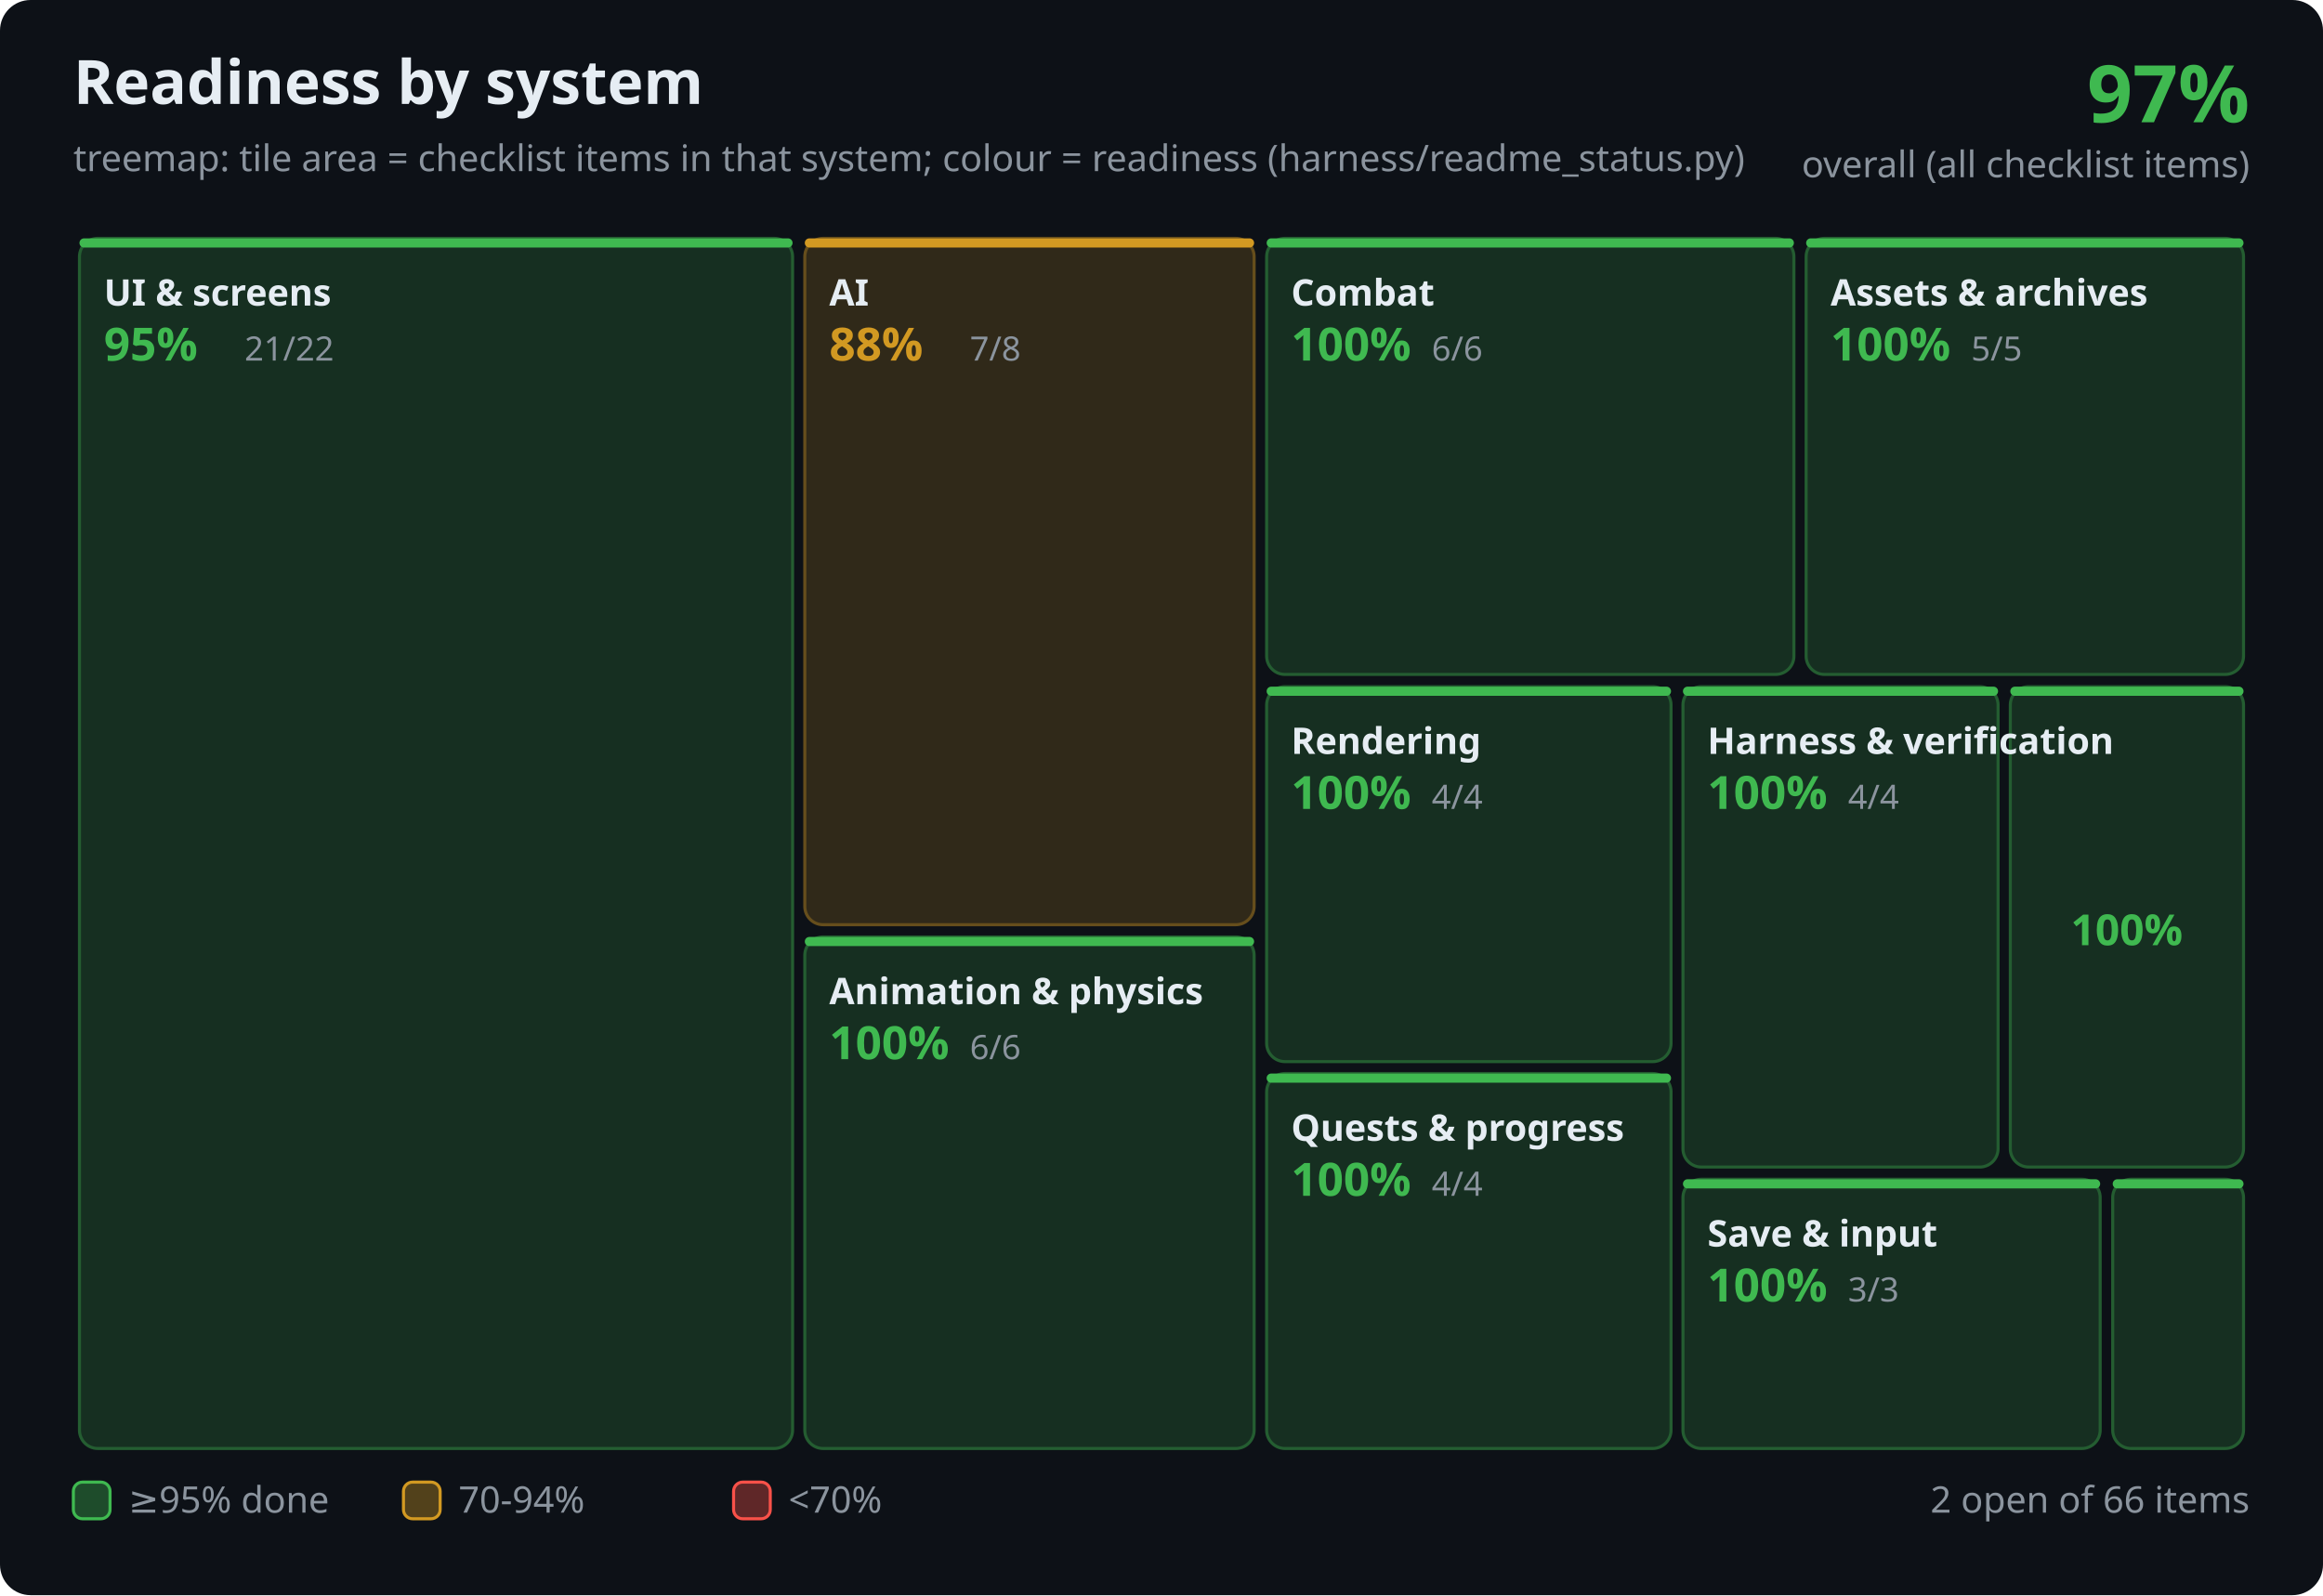
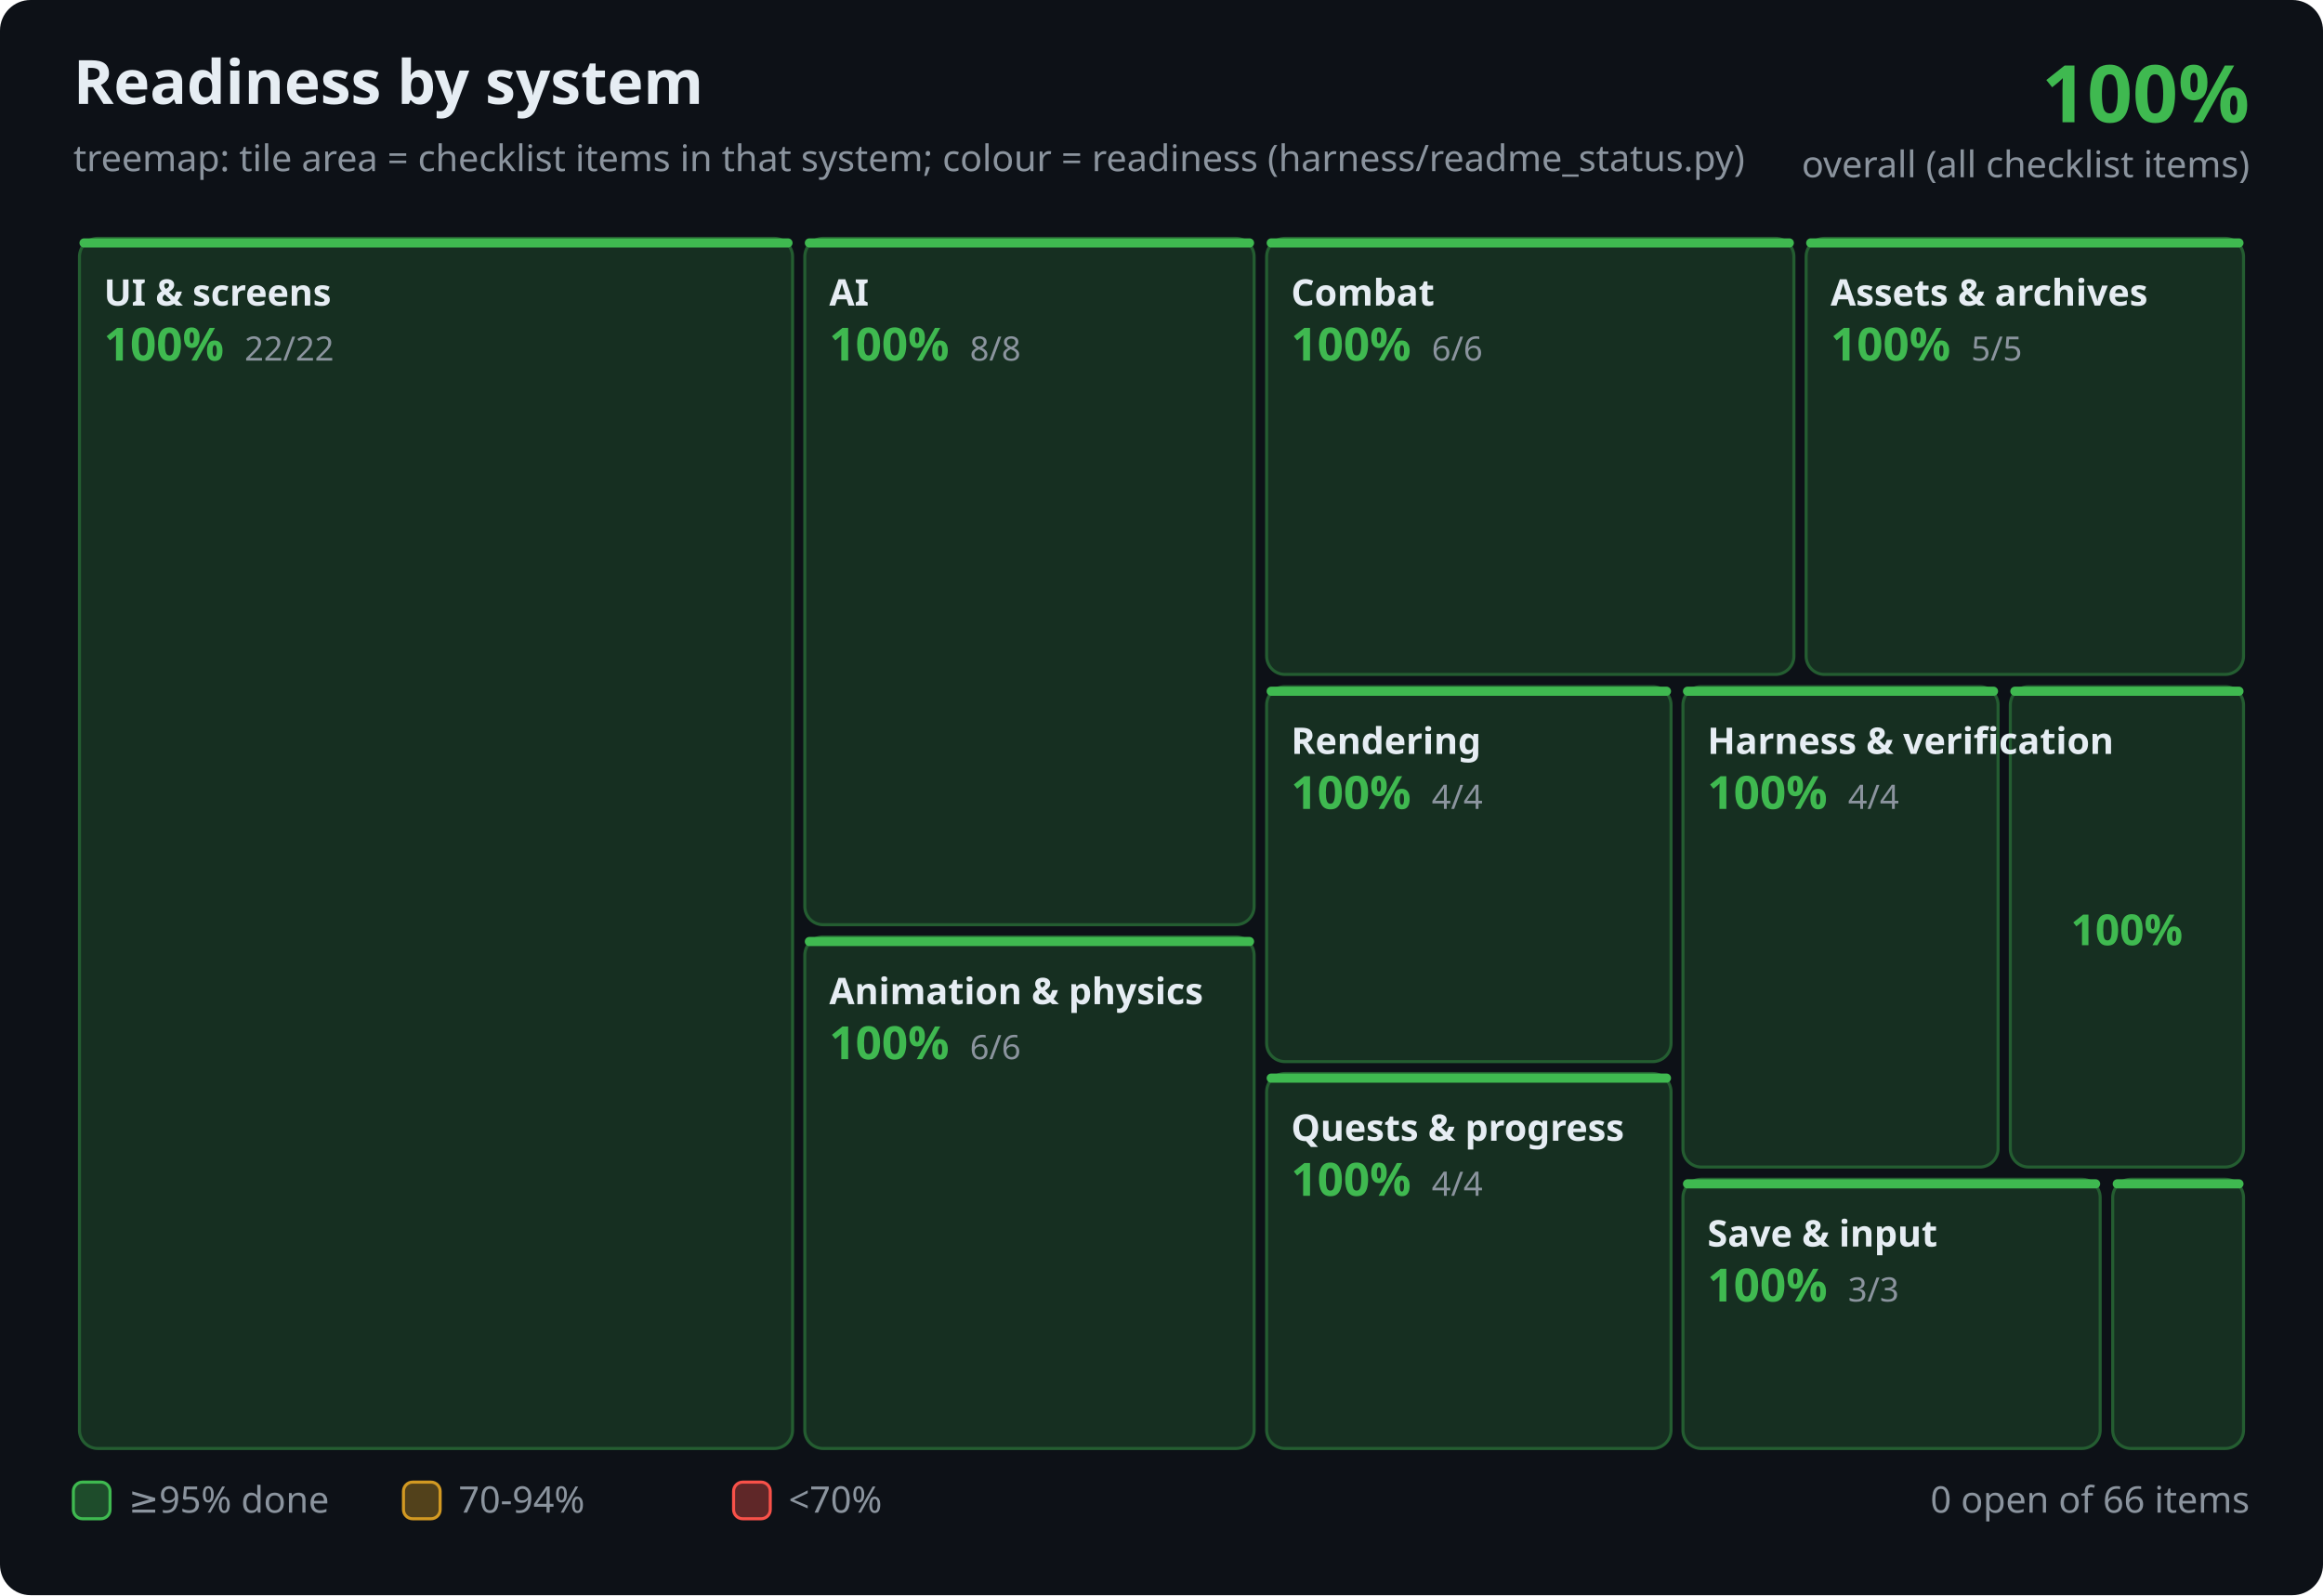
<svg xmlns="http://www.w3.org/2000/svg" width="760" height="522" viewBox="0 0 760 522" font-family="Segoe UI,Ubuntu,sans-serif">
  <rect width="760" height="522" rx="10" fill="#0d1117" />
  <text x="24" y="34" fill="#e6edf3" font-size="20" font-weight="600">Readiness by system</text>
  <text x="24" y="56" fill="#8b949e" font-size="12">treemap: tile area = checklist items in that system; colour = readiness (harness/readme_status.py)</text>
-   <text x="736" y="40" fill="#3fb950" font-size="26" font-weight="700" text-anchor="end">97%</text>
+   <text x="736" y="40" fill="#3fb950" font-size="26" font-weight="700" text-anchor="end">100%</text>
  <text x="736" y="58" fill="#8b949e" font-size="12" text-anchor="end">overall (all checklist items)</text>
  <g>
    <rect x="590.9" y="78.0" width="143.1" height="142.7" rx="6" fill="#162f21" stroke="#245d31" />
    <rect x="590.9" y="78.0" width="143.1" height="3" rx="1.5" fill="#3fb950" />
    <text x="598.9" y="100.0" fill="#e6edf3" font-size="12" font-weight="600">Assets &amp; archives</text>
    <text x="598.9" y="118.0" fill="#3fb950" font-size="15" font-weight="700">100%</text>
    <text x="644.9" y="118.0" fill="#8b949e" font-size="11">5/5</text>
  </g>
  <g>
    <rect x="414.4" y="224.7" width="132.3" height="122.7" rx="6" fill="#162f21" stroke="#245d31" />
    <rect x="414.4" y="224.7" width="132.3" height="3" rx="1.5" fill="#3fb950" />
    <text x="422.4" y="246.7" fill="#e6edf3" font-size="12" font-weight="600">Rendering</text>
    <text x="422.4" y="264.7" fill="#3fb950" font-size="15" font-weight="700">100%</text>
    <text x="468.4" y="264.7" fill="#8b949e" font-size="11">4/4</text>
  </g>
  <g>
    <rect x="263.3" y="306.6" width="147.0" height="167.4" rx="6" fill="#162f21" stroke="#245d31" />
    <rect x="263.3" y="306.6" width="147.0" height="3" rx="1.5" fill="#3fb950" />
    <text x="271.3" y="328.6" fill="#e6edf3" font-size="12" font-weight="600">Animation &amp; physics</text>
    <text x="271.3" y="346.6" fill="#3fb950" font-size="15" font-weight="700">100%</text>
    <text x="317.3" y="346.6" fill="#8b949e" font-size="11">6/6</text>
  </g>
  <g>
    <rect x="414.4" y="78.0" width="172.5" height="142.7" rx="6" fill="#162f21" stroke="#245d31" />
    <rect x="414.4" y="78.0" width="172.5" height="3" rx="1.5" fill="#3fb950" />
    <text x="422.4" y="100.0" fill="#e6edf3" font-size="12" font-weight="600">Combat</text>
    <text x="422.4" y="118.0" fill="#3fb950" font-size="15" font-weight="700">100%</text>
    <text x="468.4" y="118.0" fill="#8b949e" font-size="11">6/6</text>
  </g>
  <g>
-     <rect x="263.3" y="78.0" width="147.0" height="224.6" rx="6" fill="#302919" stroke="#664e1c" />
-     <rect x="263.3" y="78.0" width="147.0" height="3" rx="1.5" fill="#d29922" />
+     <rect x="263.3" y="78.0" width="147.0" height="224.6" rx="6" fill="#162f21" stroke="#245d31" />
+     <rect x="263.3" y="78.0" width="147.0" height="3" rx="1.5" fill="#3fb950" />
    <text x="271.3" y="100.0" fill="#e6edf3" font-size="12" font-weight="600">AI</text>
-     <text x="271.3" y="118.0" fill="#d29922" font-size="15" font-weight="700">88%</text>
-     <text x="317.3" y="118.0" fill="#8b949e" font-size="11">7/8</text>
+     <text x="271.3" y="118.0" fill="#3fb950" font-size="15" font-weight="700">100%</text>
+     <text x="317.3" y="118.0" fill="#8b949e" font-size="11">8/8</text>
  </g>
  <g>
    <rect x="26.0" y="78.0" width="233.3" height="396.0" rx="6" fill="#162f21" stroke="#245d31" />
    <rect x="26.0" y="78.0" width="233.3" height="3" rx="1.5" fill="#3fb950" />
    <text x="34.0" y="100.0" fill="#e6edf3" font-size="12" font-weight="600">UI &amp; screens</text>
-     <text x="34.0" y="118.0" fill="#3fb950" font-size="15" font-weight="700">95%</text>
-     <text x="80.0" y="118.0" fill="#8b949e" font-size="11">21/22</text>
+     <text x="34.0" y="118.0" fill="#3fb950" font-size="15" font-weight="700">100%</text>
+     <text x="80.0" y="118.0" fill="#8b949e" font-size="11">22/22</text>
  </g>
  <g>
    <rect x="414.4" y="351.3" width="132.3" height="122.7" rx="6" fill="#162f21" stroke="#245d31" />
    <rect x="414.4" y="351.3" width="132.3" height="3" rx="1.5" fill="#3fb950" />
    <text x="422.4" y="373.3" fill="#e6edf3" font-size="12" font-weight="600">Quests &amp; progress</text>
    <text x="422.4" y="391.3" fill="#3fb950" font-size="15" font-weight="700">100%</text>
    <text x="468.4" y="391.3" fill="#8b949e" font-size="11">4/4</text>
  </g>
  <g>
    <rect x="657.7" y="224.7" width="76.3" height="157.2" rx="6" fill="#162f21" stroke="#245d31" />
    <rect x="657.7" y="224.7" width="76.3" height="3" rx="1.5" fill="#3fb950" />
    <text x="695.8" y="309.3" fill="#3fb950" font-size="14" font-weight="700" text-anchor="middle">100%</text>
  </g>
  <g>
    <rect x="550.6" y="385.9" width="136.5" height="88.1" rx="6" fill="#162f21" stroke="#245d31" />
    <rect x="550.6" y="385.9" width="136.5" height="3" rx="1.5" fill="#3fb950" />
    <text x="558.6" y="407.9" fill="#e6edf3" font-size="12" font-weight="600">Save &amp; input</text>
    <text x="558.6" y="425.9" fill="#3fb950" font-size="15" font-weight="700">100%</text>
    <text x="604.6" y="425.9" fill="#8b949e" font-size="11">3/3</text>
  </g>
  <g>
    <rect x="691.2" y="385.9" width="42.8" height="88.1" rx="6" fill="#162f21" stroke="#245d31" />
    <rect x="691.2" y="385.9" width="42.8" height="3" rx="1.5" fill="#3fb950" />
  </g>
  <g>
    <rect x="550.6" y="224.7" width="103.1" height="157.2" rx="6" fill="#162f21" stroke="#245d31" />
    <rect x="550.6" y="224.7" width="103.1" height="3" rx="1.5" fill="#3fb950" />
    <text x="558.6" y="246.7" fill="#e6edf3" font-size="12" font-weight="600">Harness &amp; verification</text>
    <text x="558.6" y="264.7" fill="#3fb950" font-size="15" font-weight="700">100%</text>
    <text x="604.6" y="264.7" fill="#8b949e" font-size="11">4/4</text>
  </g>
  <rect x="24" y="485" width="12" height="12" rx="3" fill="#1e4c2b" stroke="#3fb950" />
  <text x="42" y="495" fill="#8b949e" font-size="12">≥95% done</text>
  <rect x="132" y="485" width="12" height="12" rx="3" fill="#52411b" stroke="#d29922" />
  <text x="150" y="495" fill="#8b949e" font-size="12">70-94%</text>
  <rect x="240" y="485" width="12" height="12" rx="3" fill="#5f2728" stroke="#f85149" />
  <text x="258" y="495" fill="#8b949e" font-size="12">&lt;70%</text>
-   <text x="736" y="495" fill="#8b949e" font-size="12" text-anchor="end">2 open of 66 items</text>
+   <text x="736" y="495" fill="#8b949e" font-size="12" text-anchor="end">0 open of 66 items</text>
</svg>
